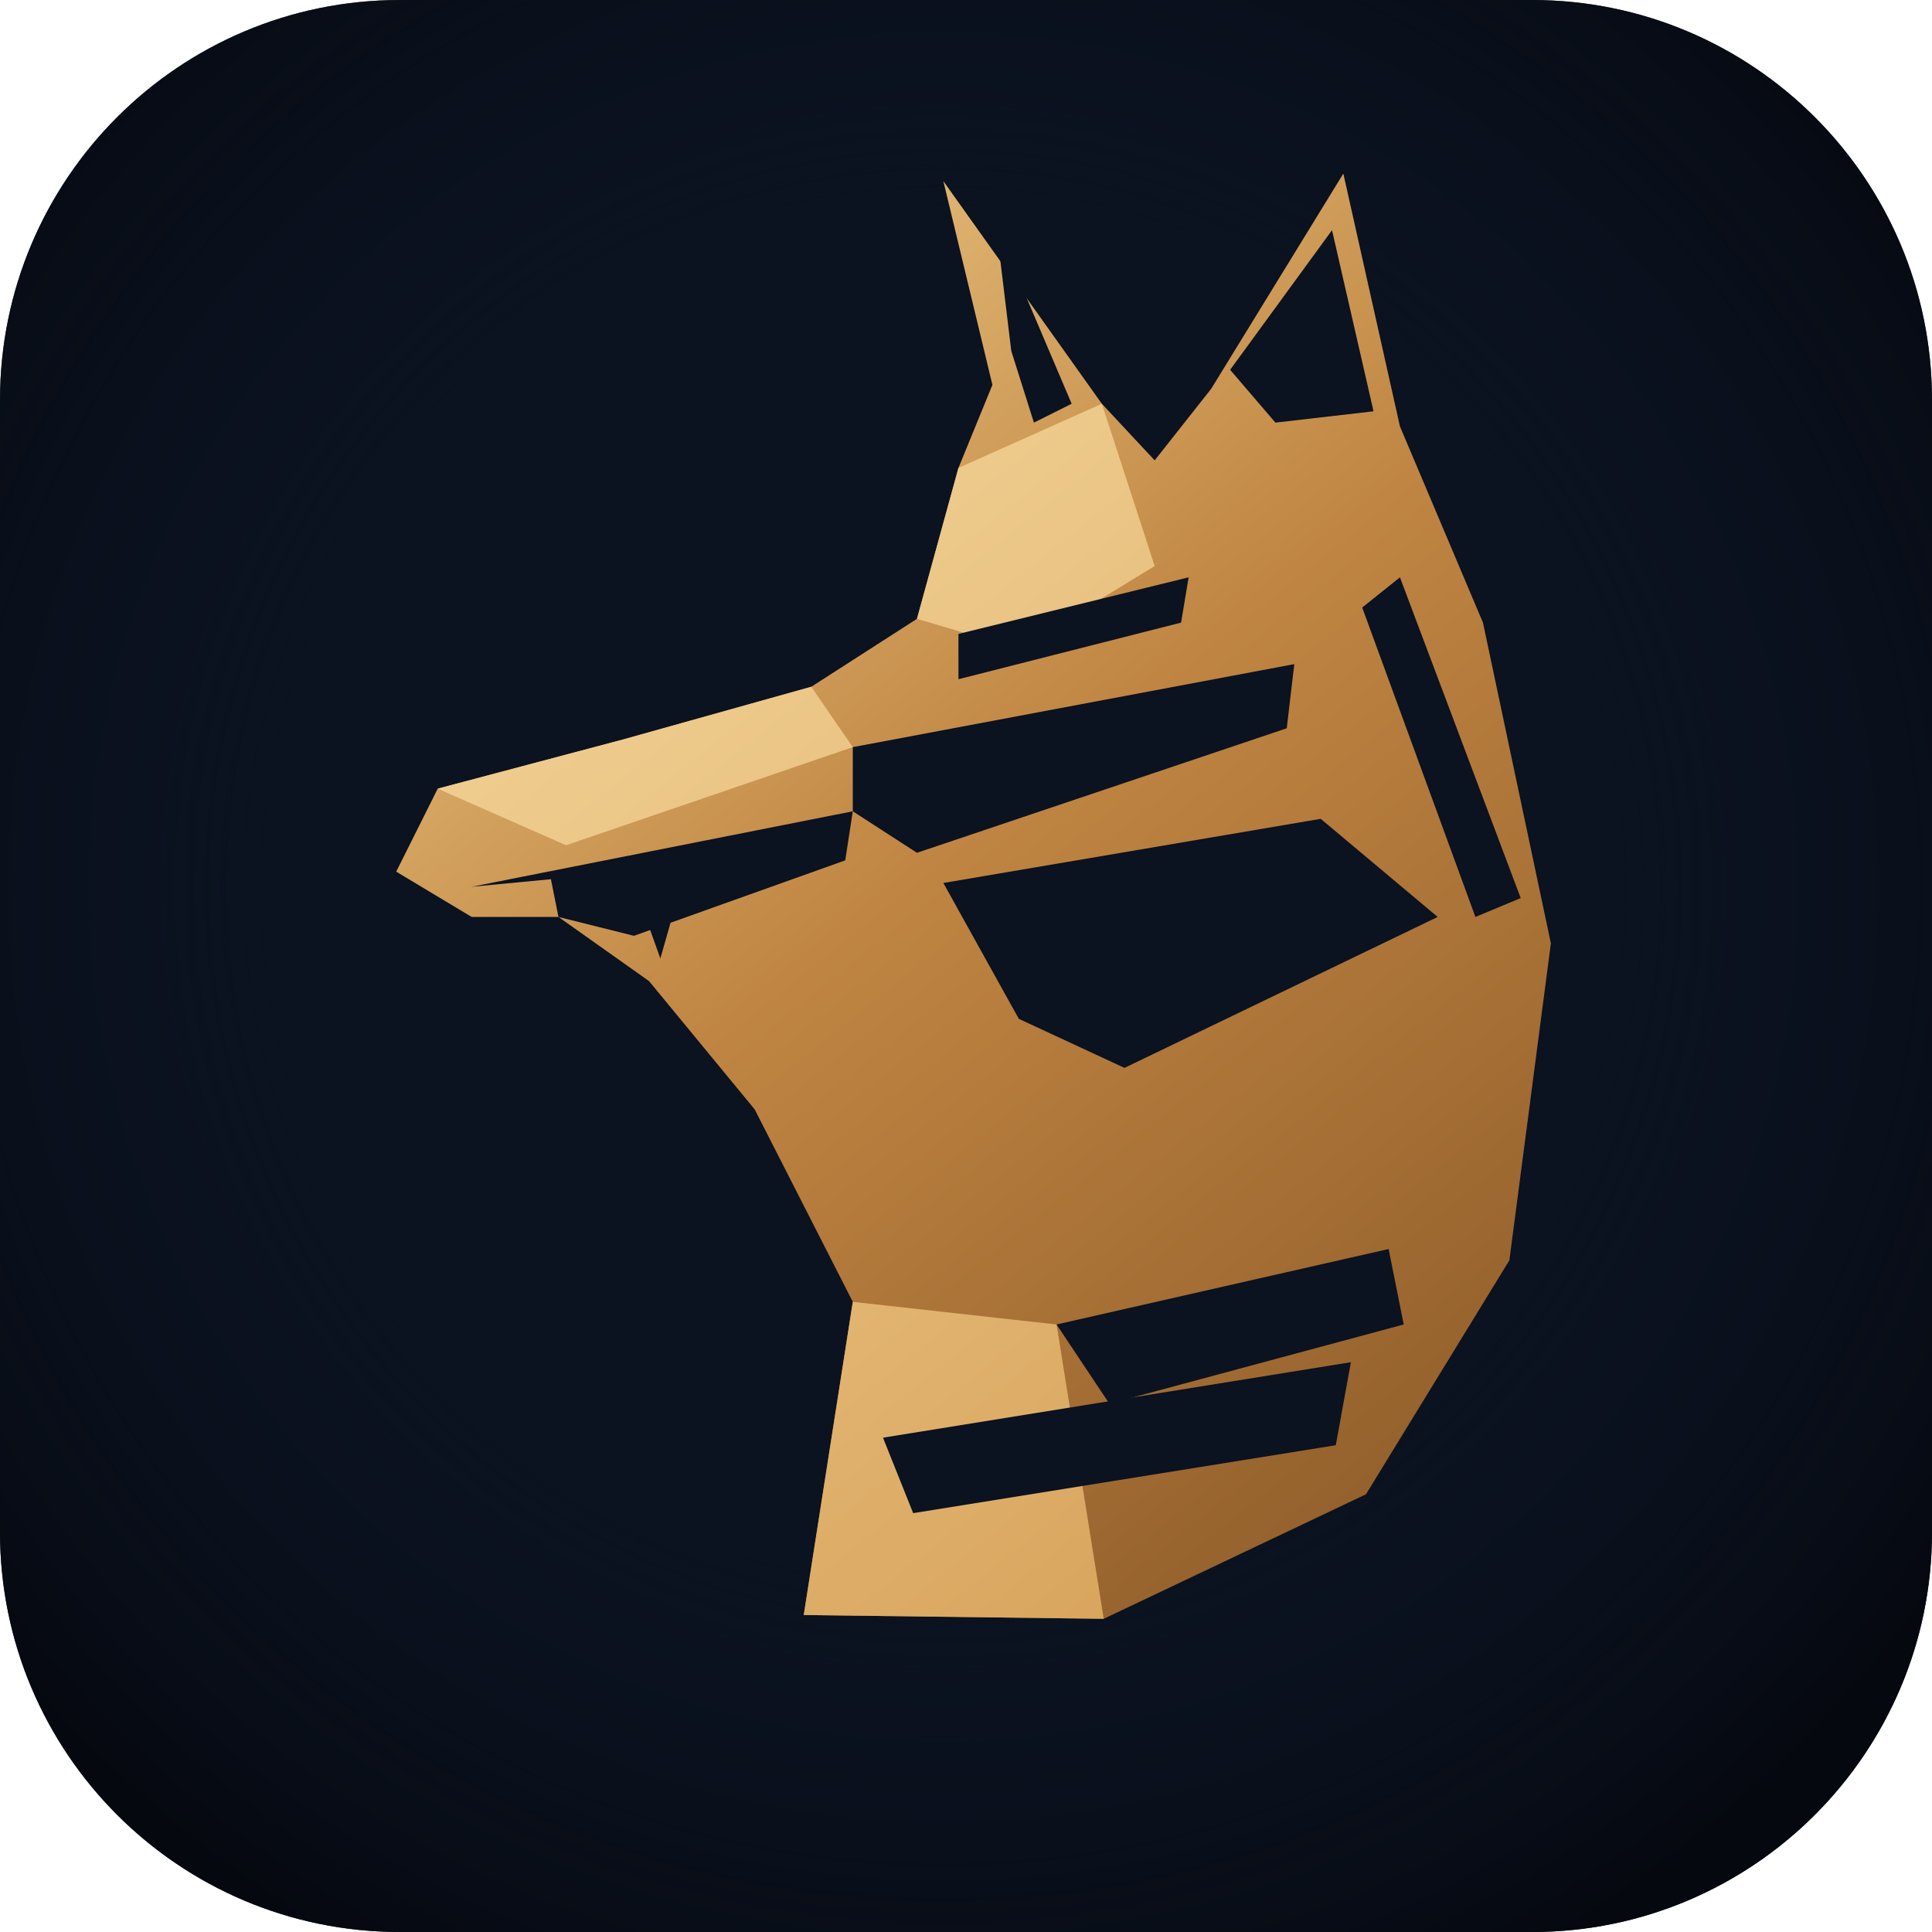
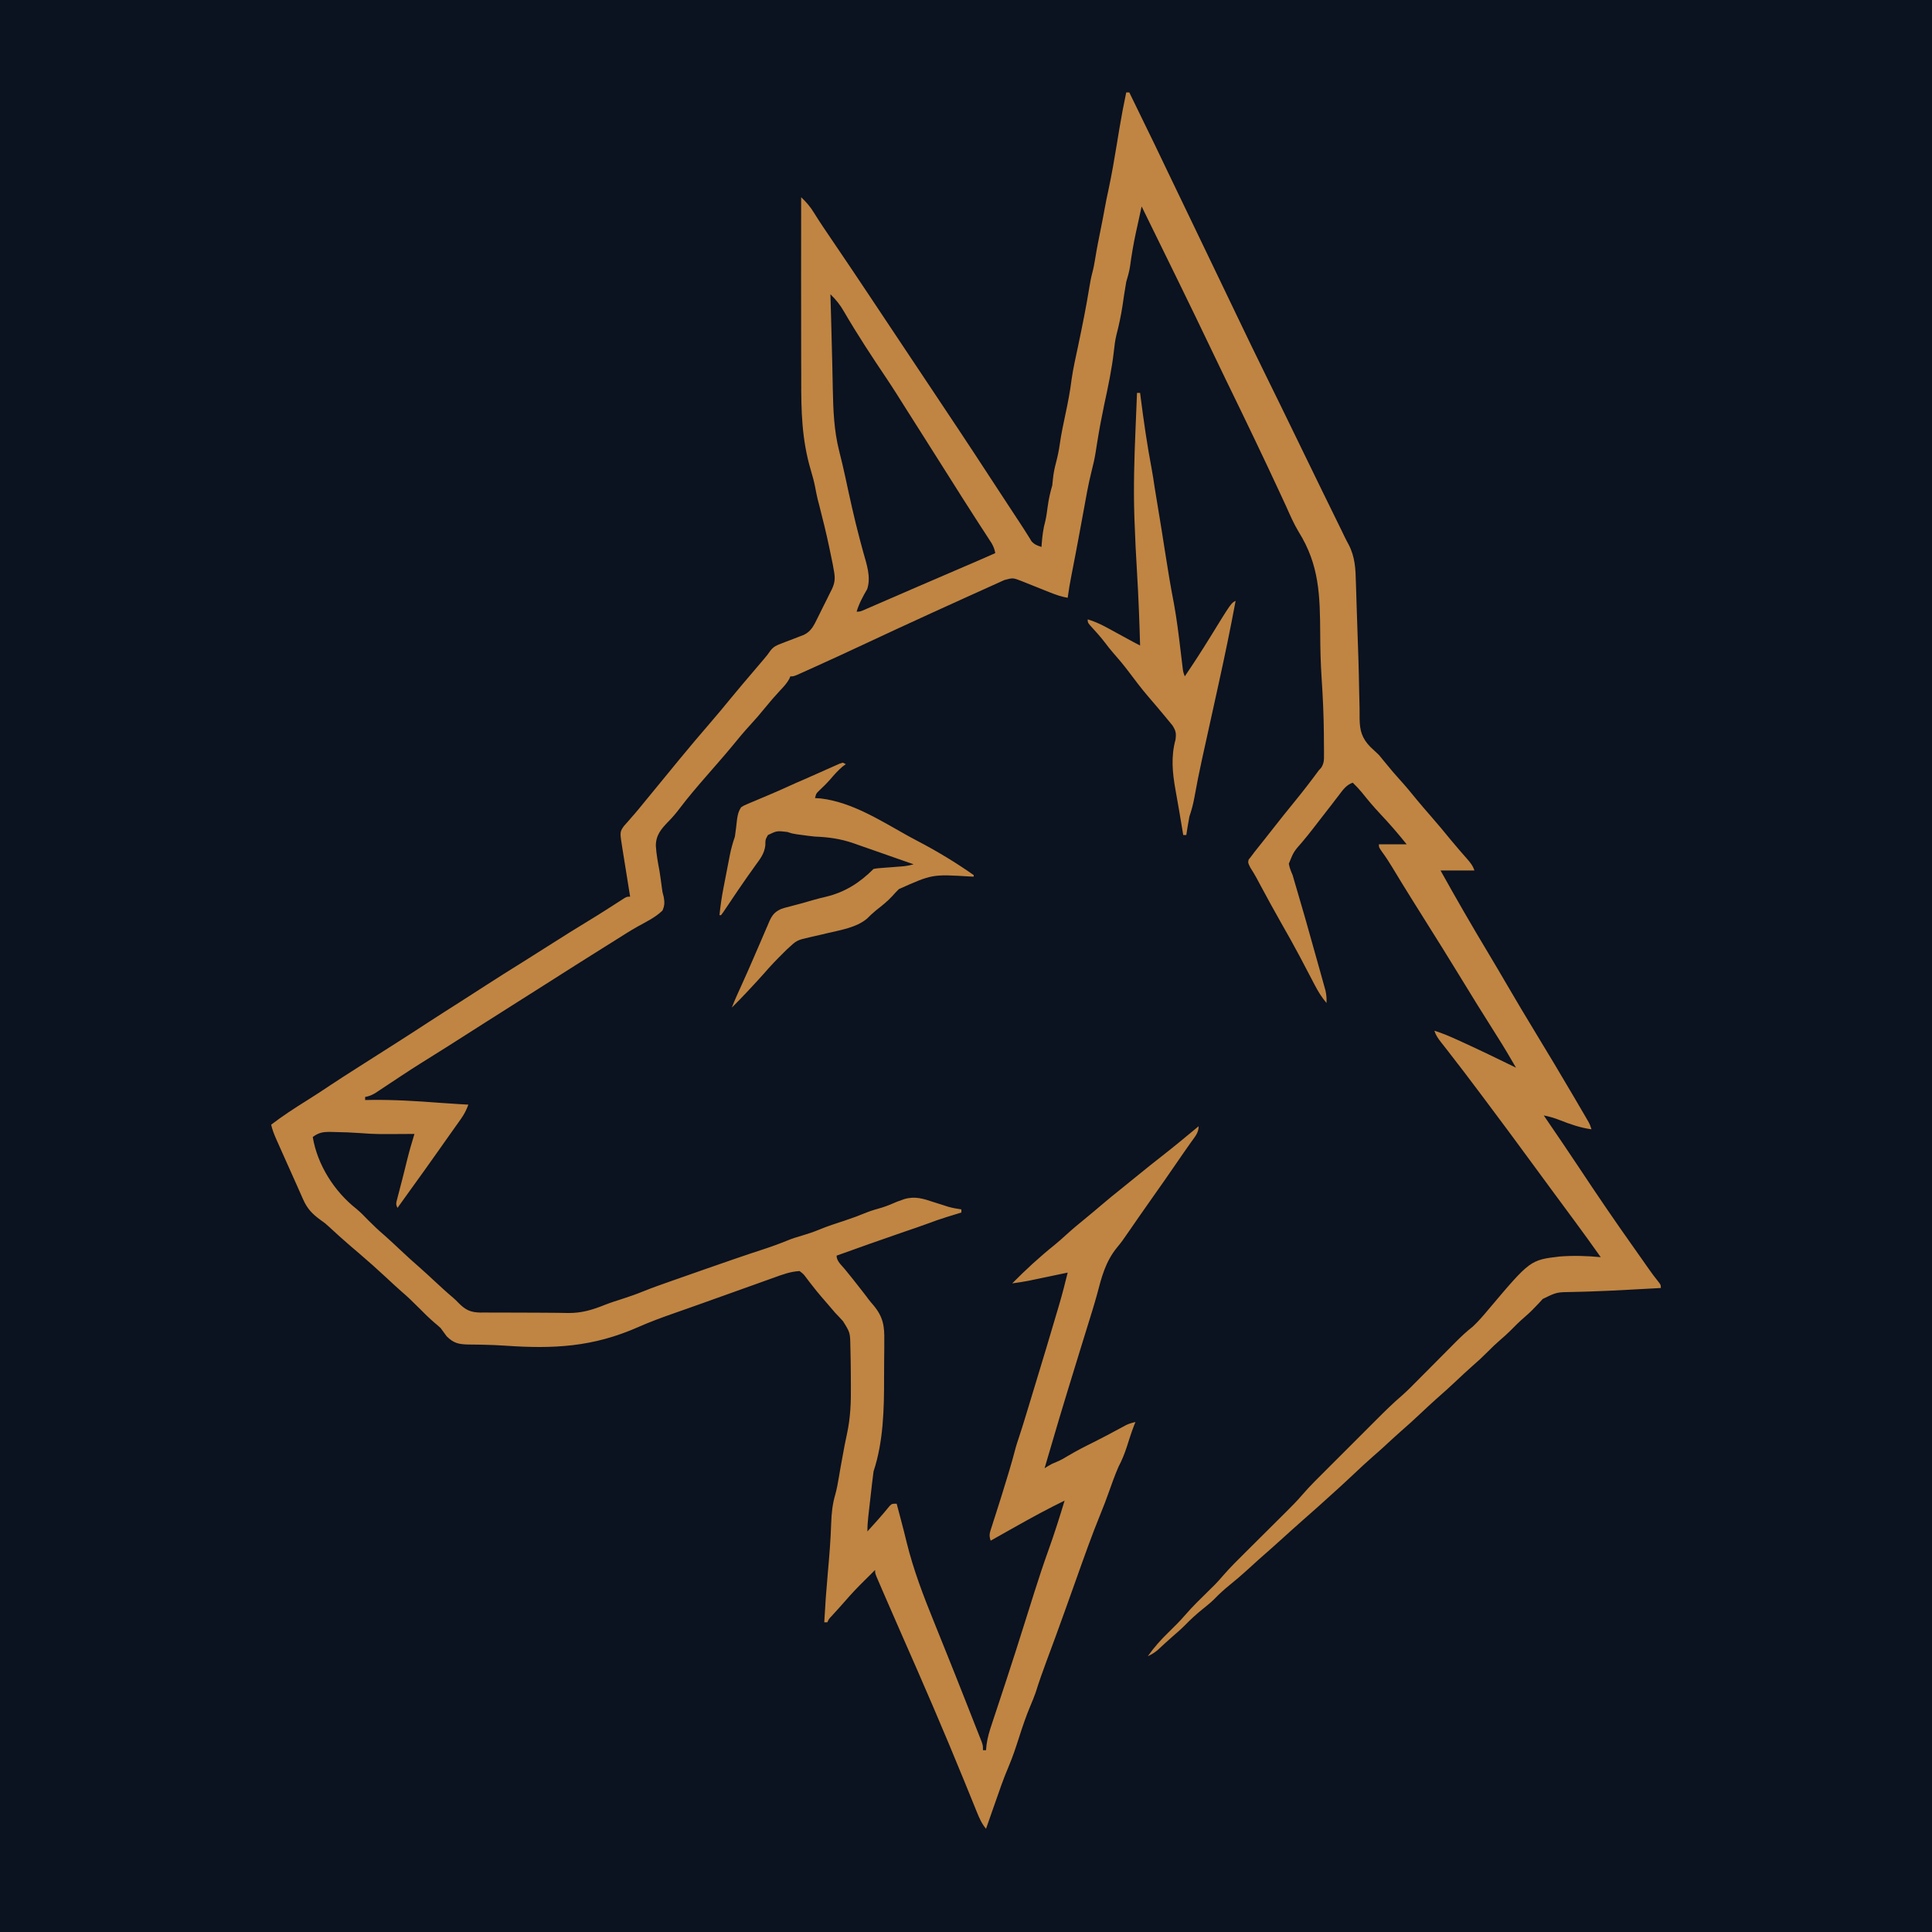
- <svg xmlns="http://www.w3.org/2000/svg" width="1024" height="1024" viewBox="0 0 1024 1024" role="img" aria-label="K-9 by Nyfe">
-   <defs>
-     <linearGradient id="gold" x1="210" y1="120" x2="820" y2="880" gradientUnits="userSpaceOnUse">
-       <stop offset="0" stop-color="#F0CE8A" />
-       <stop offset="0.45" stop-color="#C08542" />
-       <stop offset="1" stop-color="#875626" />
-     </linearGradient>
-     <linearGradient id="goldLite" x1="210" y1="120" x2="820" y2="880" gradientUnits="userSpaceOnUse">
-       <stop offset="0" stop-color="#F8DEA4" />
-       <stop offset="1" stop-color="#D39A50" />
-     </linearGradient>
-     <radialGradient id="vig" cx="500" cy="470" r="650" gradientUnits="userSpaceOnUse">
-       <stop offset="0.55" stop-color="#0B1220" stop-opacity="0" />
-       <stop offset="1" stop-color="#05080F" stop-opacity="1" />
-     </radialGradient>
-   </defs>
-   <rect x="0" y="0" width="1024" height="1024" rx="212" fill="#0B1220" />
-   <rect x="0" y="0" width="1024" height="1024" rx="212" fill="url(#vig)" />
-   <path fill="url(#gold)" d="     M 210 462 L 232 418 L 330 392 L 430 364 L 486 328     L 508 248 L 526 204 L 500 96 L 584 214 L 612 244     L 642 206 L 712 92 L 742 226 L 786 330     L 822 500 L 800 668 L 724 792 L 585 858     L 426 856 L 452 690 L 400 588 L 344 520     L 296 486 L 250 486 Z" />
-   <g fill="url(#goldLite)">
-     <path d="M 486 328 L 508 248 L 584 214 L 612 300 L 540 344 Z" />
-     <path d="M 232 418 L 330 392 L 430 364 L 452 396 L 300 448 Z" />
-     <path d="M 452 690 L 560 702 L 585 858 L 426 856 Z" />
-   </g>
-   <g fill="#0B1220">
-     <path d="M 536 186 L 528 120 L 568 214 L 548 224 Z" />
-     <path d="M 652 196 L 706 122 L 728 218 L 676 224 Z" />
-     <path d="M 432 300 L 488 288 L 472 320 L 434 322 Z" />
-     <path d="M 508 336 L 630 306 L 626 330 L 508 360 Z" />
-     <path d="M 452 396 L 686 352 L 682 386 L 486 452 L 452 430 Z" />
-     <path d="M 250 470 L 452 430 L 448 456 L 336 496 L 296 486 L 292 466 Z" />
-     <path d="M 340 480 L 358 480 L 350 508 Z" />
-     <path d="M 500 468 L 700 434 L 762 486 L 596 566 L 540 540 Z" />
-     <path d="M 560 702 L 736 662 L 744 702 L 588 744 Z" />
-     <path d="M 468 762 L 716 722 L 708 766 L 484 802 Z" />
-     <path d="M 742 306 L 806 476 L 782 486 L 722 322 Z" />
-   </g>
+ <svg xmlns="http://www.w3.org/2000/svg" version="1.1" width="1254" height="1254">
+   <path d="M0 0 C413.82 0 827.64 0 1254 0 C1254 413.82 1254 827.64 1254 1254 C840.18 1254 426.36 1254 0 1254 C0 840.18 0 426.36 0 0 Z " fill="#0B1220" transform="translate(0,0)" />
+   <path d="M0 0 C0.66 0 1.32 0 2 0 C19.811 36.536 19.811 36.536 27.017 51.658 C30.652 59.285 34.323 66.894 38 74.5 C42.651 84.122 47.282 93.754 51.887 103.398 C55.896 111.791 59.93 120.172 63.971 128.549 C66.466 133.725 68.955 138.903 71.427 144.09 C77.732 157.316 84.133 170.492 90.598 183.641 C93.349 189.238 96.097 194.838 98.844 200.438 C99.652 202.086 99.652 202.086 100.477 203.767 C105.046 213.084 109.582 222.415 114.097 231.757 C118.271 240.391 122.469 249.013 126.688 257.625 C127.431 259.143 127.431 259.143 128.189 260.692 C130.642 265.7 133.096 270.708 135.553 275.714 C136.456 277.557 137.359 279.4 138.262 281.242 C138.666 282.065 139.071 282.888 139.488 283.735 C140.273 285.339 141.048 286.947 141.813 288.56 C142.621 290.222 143.476 291.862 144.368 293.48 C148.572 301.548 148.876 309.392 149.074 318.293 C149.126 319.874 149.181 321.454 149.237 323.035 C149.352 326.367 149.452 329.7 149.542 333.033 C149.684 338.213 149.866 343.39 150.055 348.568 C150.532 361.875 150.983 375.18 151.189 388.494 C151.25 392.191 151.346 395.886 151.449 399.581 C151.498 401.915 151.488 404.244 151.475 406.579 C151.598 414.271 153.006 419.112 158.305 424.648 C160.195 426.441 162.093 428.225 164 430 C165.573 431.849 167.12 433.721 168.625 435.625 C171.489 439.182 174.423 442.625 177.5 446 C181.322 450.197 184.915 454.537 188.484 458.949 C191.429 462.521 194.457 466.012 197.5 469.5 C201.986 474.645 206.371 479.849 210.66 485.16 C212.475 487.363 214.313 489.53 216.184 491.684 C216.733 492.316 217.282 492.949 217.847 493.601 C218.929 494.844 220.014 496.083 221.104 497.319 C223.319 499.865 224.921 501.764 226 505 C218.74 505 211.48 505 204 505 C214.07 523.094 224.376 540.997 235.058 558.734 C239.129 565.508 243.124 572.326 247.108 579.151 C253.169 589.532 259.303 599.862 265.562 610.125 C273.828 623.68 281.957 637.311 290 651 C290.576 651.981 291.153 652.962 291.747 653.972 C293.315 656.646 294.878 659.322 296.438 662 C296.892 662.777 297.347 663.555 297.816 664.356 C298.226 665.063 298.636 665.771 299.059 666.5 C299.412 667.108 299.766 667.717 300.131 668.344 C301 670 301 670 302 673 C294.814 671.998 288.333 669.776 281.623 667.121 C278.087 665.731 274.731 664.683 271 664 C271.413 664.604 271.825 665.207 272.25 665.829 C279.553 676.518 286.854 687.206 294 698 C305.582 715.477 317.364 732.814 329.513 749.903 C331.105 752.148 332.688 754.4 334.27 756.652 C334.81 757.422 335.351 758.191 335.907 758.983 C336.937 760.449 337.966 761.915 338.993 763.382 C341.038 766.289 343.089 769.108 345.344 771.859 C347 774 347 774 347 776 C341.25 776.317 335.5 776.628 329.75 776.938 C328.464 777.007 328.464 777.007 327.152 777.078 C318.278 777.556 309.407 778.02 300.523 778.285 C299.263 778.323 298.003 778.361 296.704 778.401 C294.381 778.465 292.057 778.522 289.733 778.57 C279.375 778.686 279.375 778.686 270.312 783.137 C269.549 783.978 268.786 784.82 268 785.688 C265.056 788.825 262.156 791.839 258.875 794.625 C255.4 797.598 252.203 800.778 248.996 804.035 C247.079 805.922 245.104 807.687 243.062 809.438 C240.072 812.007 237.269 814.693 234.5 817.5 C231.257 820.781 227.93 823.855 224.43 826.855 C221.055 829.834 217.782 832.919 214.5 836 C210.137 840.092 205.755 844.132 201.219 848.031 C197.92 850.958 194.716 853.984 191.5 857 C187.069 861.155 182.624 865.268 178.02 869.23 C174.324 872.468 170.733 875.822 167.125 879.156 C164.822 881.271 162.478 883.333 160.117 885.383 C156.025 888.95 152.068 892.645 148.125 896.375 C142.154 901.998 136.124 907.543 130 913 C128.291 914.541 126.583 916.083 124.875 917.625 C121.296 920.848 117.686 924.031 114.055 927.195 C110 930.756 106.005 934.383 102 938 C96.74 942.75 91.466 947.478 86.117 952.129 C83.61 954.345 81.151 956.61 78.688 958.875 C74.967 962.275 71.175 965.527 67.25 968.688 C63.543 971.677 60.17 974.766 56.871 978.191 C54.552 980.433 52.078 982.419 49.562 984.438 C45.403 987.785 41.606 991.281 37.887 995.105 C35.418 997.584 32.803 999.856 30.148 1002.133 C26.799 1005.044 23.554 1008.069 20.297 1011.082 C18.226 1012.811 16.413 1013.856 14 1015 C18.032 1009.299 22.422 1004.347 27.438 999.5 C31.236 995.806 34.956 992.115 38.41 988.094 C43.083 982.669 48.226 977.727 53.328 972.711 C54.086 971.961 54.844 971.21 55.625 970.438 C56.634 969.446 56.634 969.446 57.664 968.434 C59.567 966.451 61.357 964.439 63.145 962.355 C67.547 957.29 72.297 952.597 77.062 947.875 C78.023 946.919 78.982 945.964 79.942 945.007 C83.468 941.494 86.999 937.987 90.531 934.48 C93.527 931.503 96.521 928.525 99.512 925.544 C100.899 924.163 102.288 922.787 103.678 921.41 C107.353 917.749 110.98 914.097 114.352 910.153 C119.395 904.282 124.959 898.897 130.434 893.434 C131.638 892.229 132.842 891.024 134.045 889.819 C136.558 887.305 139.072 884.793 141.587 882.282 C144.792 879.083 147.993 875.879 151.192 872.674 C153.674 870.188 156.159 867.705 158.644 865.223 C159.824 864.043 161.004 862.863 162.182 861.681 C167.679 856.176 173.177 850.741 179.095 845.683 C182.949 842.278 186.521 838.579 190.137 834.926 C190.979 834.08 191.822 833.233 192.69 832.361 C195.358 829.681 198.023 826.997 200.688 824.312 C204.209 820.764 207.735 817.219 211.262 813.676 C212.064 812.865 212.866 812.055 213.693 811.22 C217.323 807.573 220.94 804.171 225 801 C228.7 797.528 231.917 793.757 235.161 789.869 C262.209 757.824 262.209 757.824 281.427 755.557 C290.291 754.865 299.16 755.132 308 756 C302.47 748.231 296.925 740.476 291.25 732.812 C290.051 731.189 288.852 729.565 287.652 727.941 C287.05 727.127 286.448 726.312 285.828 725.473 C282.819 721.402 279.816 717.326 276.812 713.25 C276.228 712.456 275.643 711.663 275.04 710.845 C271.52 706.068 268.007 701.286 264.5 696.5 C254.559 682.938 244.587 669.401 234.477 655.965 C232.961 653.948 231.449 651.927 229.938 649.906 C222.78 640.336 215.558 630.82 208.191 621.41 C207.731 620.819 207.27 620.227 206.795 619.618 C205.912 618.484 205.025 617.352 204.134 616.224 C202.255 613.807 200.978 611.933 200 609 C205.082 610.576 209.85 612.62 214.688 614.812 C215.53 615.193 216.373 615.573 217.241 615.965 C229.26 621.43 241.126 627.228 253 633 C248.922 625.933 244.772 618.936 240.375 612.062 C231.985 598.857 223.764 585.549 215.625 572.188 C208.847 561.065 201.916 550.037 195 539 C192.416 534.876 189.832 530.751 187.25 526.625 C186.318 525.136 186.318 525.136 185.367 523.617 C181.05 516.71 176.781 509.775 172.587 502.793 C170.575 499.467 168.497 496.263 166.195 493.129 C164 490 164 490 164 488 C169.94 488 175.88 488 182 488 C176.517 481.123 170.847 474.613 164.82 468.217 C160.624 463.739 156.713 459.117 152.902 454.305 C151.049 452.059 149.092 450.022 147 448 C142.829 449.538 140.705 452.567 138.125 456 C137.147 457.274 136.169 458.547 135.191 459.82 C134.416 460.838 134.416 460.838 133.625 461.876 C131.384 464.804 129.109 467.705 126.833 470.607 C125.056 472.883 123.295 475.171 121.535 477.461 C119.208 480.48 116.82 483.431 114.371 486.352 C108.682 492.827 108.682 492.827 105.527 500.621 C106.004 503.311 106.912 505.492 108 508 C108.561 509.89 109.119 511.781 109.65 513.68 C110.27 515.885 110.924 518.077 111.586 520.27 C113.057 525.168 114.472 530.082 115.875 535 C116.122 535.866 116.369 536.732 116.624 537.625 C119.521 547.806 122.387 557.997 125.22 568.196 C125.711 569.959 126.203 571.722 126.698 573.483 C127.284 575.571 127.862 577.66 128.438 579.75 C128.9 581.413 128.9 581.413 129.371 583.109 C129.967 585.846 130.129 588.211 130 591 C126.871 587.322 124.577 583.599 122.348 579.32 C122.011 578.68 121.675 578.039 121.329 577.379 C120.609 576.008 119.892 574.636 119.177 573.263 C117.283 569.629 115.371 566.006 113.457 562.383 C113.075 561.66 112.694 560.937 112.3 560.192 C108.567 553.143 104.653 546.203 100.694 539.278 C96.109 531.243 91.693 523.123 87.312 514.977 C86.805 514.036 86.299 513.095 85.777 512.125 C85.305 511.239 84.833 510.354 84.347 509.441 C83.141 507.255 81.842 505.169 80.504 503.062 C79 500 79 500 79.441 497.961 C79.956 497.314 80.47 496.667 81 496 C81.731 495.023 82.462 494.046 83.215 493.039 C84.119 491.898 85.027 490.76 85.938 489.625 C86.939 488.365 87.94 487.104 88.941 485.844 C89.452 485.203 89.963 484.562 90.489 483.902 C91.906 482.118 93.313 480.327 94.715 478.531 C99.616 472.254 104.584 466.04 109.625 459.875 C114.935 453.378 120.028 446.759 125 440 C125.525 439.424 126.049 438.848 126.59 438.255 C128.495 435.208 128.372 433.053 128.363 429.473 C128.365 428.826 128.366 428.179 128.367 427.512 C128.366 425.362 128.34 423.213 128.312 421.062 C128.302 419.524 128.292 417.986 128.283 416.448 C128.171 404.362 127.633 392.307 126.826 380.248 C126.207 370.712 125.941 361.23 125.914 351.672 C125.751 326.583 125.421 306.776 111.878 285.135 C108.7 279.83 106.271 274.201 103.75 268.562 C102.681 266.24 101.608 263.92 100.531 261.602 C100.254 261.003 99.977 260.405 99.692 259.789 C88.999 236.727 77.984 213.818 66.849 190.968 C66.509 190.268 66.168 189.568 65.816 188.848 C65.315 187.819 65.315 187.819 64.804 186.77 C62.008 181.027 59.247 175.267 56.5 169.5 C41.261 137.541 25.589 105.789 10 74 C9.033 78.373 8.078 82.749 7.125 87.125 C6.856 88.343 6.586 89.561 6.309 90.816 C4.71 98.185 3.463 105.516 2.461 112.989 C1.933 116.436 0.983 119.657 0 123 C-0.926 128.114 -1.653 133.26 -2.412 138.4 C-3.393 144.815 -4.708 151.018 -6.342 157.296 C-7.193 160.792 -7.631 164.171 -8 167.75 C-9.317 179.471 -11.748 190.933 -14.25 202.453 C-15.944 210.463 -17.446 218.512 -18.75 226.594 C-18.876 227.37 -19.001 228.146 -19.131 228.946 C-19.366 230.416 -19.597 231.887 -19.822 233.358 C-20.466 237.393 -21.314 241.306 -22.352 245.258 C-24.661 254.284 -26.206 263.464 -27.875 272.625 C-28.58 276.466 -29.288 280.307 -29.996 284.148 C-30.169 285.087 -30.341 286.026 -30.519 286.993 C-32.137 295.781 -33.82 304.555 -35.541 313.323 C-36.492 318.205 -37.353 323.068 -38 328 C-42.07 327.329 -45.647 326.064 -49.473 324.531 C-50.078 324.291 -50.683 324.051 -51.306 323.803 C-53.226 323.039 -55.145 322.27 -57.062 321.5 C-58.984 320.731 -60.906 319.962 -62.83 319.197 C-64.573 318.504 -66.314 317.806 -68.055 317.107 C-73.525 314.99 -73.525 314.99 -78.998 316.453 C-79.78 316.799 -80.563 317.145 -81.369 317.502 C-82.216 317.891 -83.062 318.279 -83.934 318.68 C-84.826 319.079 -85.719 319.478 -86.639 319.889 C-89.577 321.206 -92.507 322.54 -95.438 323.875 C-97.48 324.795 -99.522 325.715 -101.565 326.633 C-107.718 329.405 -113.86 332.2 -120 335 C-121.754 335.798 -123.508 336.596 -125.262 337.395 C-140.431 344.303 -155.551 351.314 -170.646 358.382 C-180.833 363.152 -191.038 367.874 -201.294 372.494 C-202.588 373.077 -203.882 373.661 -205.175 374.247 C-206.953 375.051 -208.734 375.85 -210.516 376.648 C-211.529 377.104 -212.543 377.559 -213.587 378.029 C-216 379 -216 379 -218 379 C-218.236 379.556 -218.472 380.111 -218.715 380.684 C-220.313 383.564 -222.305 385.664 -224.562 388.062 C-228.015 391.775 -231.319 395.548 -234.5 399.5 C-237.553 403.285 -240.707 406.922 -244 410.5 C-248.02 414.872 -251.8 419.378 -255.531 423.996 C-258.4 427.487 -261.347 430.904 -264.312 434.312 C-264.865 434.948 -265.418 435.584 -265.987 436.239 C-268.183 438.764 -270.379 441.287 -272.577 443.811 C-278.527 450.655 -284.425 457.529 -289.898 464.766 C-292.188 467.784 -294.517 470.578 -297.203 473.254 C-301.894 478.116 -305.302 482.038 -305.312 489.059 C-304.958 494.446 -304.014 499.704 -303 505 C-302.42 508.615 -301.917 512.239 -301.449 515.871 C-301.055 519.017 -301.055 519.017 -300.207 522.098 C-299.581 525.745 -299.545 527.571 -301 531 C-305.581 535.445 -311.536 538.308 -317.082 541.358 C-322.169 544.22 -327.069 547.379 -332 550.5 C-334.049 551.781 -336.098 553.061 -338.148 554.34 C-351.078 562.422 -363.949 570.598 -376.809 578.789 C-382.698 582.539 -388.595 586.276 -394.5 590 C-401.28 594.277 -408.05 598.57 -414.812 602.875 C-415.727 603.457 -416.642 604.04 -417.584 604.64 C-422.298 607.641 -427.011 610.644 -431.723 613.648 C-433.607 614.849 -435.491 616.05 -437.375 617.25 C-438.301 617.84 -439.226 618.43 -440.18 619.037 C-445.955 622.712 -451.755 626.342 -457.577 629.942 C-461.971 632.68 -466.305 635.506 -470.625 638.359 C-471.502 638.938 -471.502 638.938 -472.397 639.528 C-475.342 641.47 -478.283 643.418 -481.218 645.376 C-482.296 646.089 -483.374 646.801 -484.484 647.535 C-485.451 648.178 -486.417 648.822 -487.413 649.485 C-489.696 650.822 -491.417 651.558 -494 652 C-494 652.66 -494 653.32 -494 654 C-492.748 653.977 -491.497 653.954 -490.207 653.93 C-475.482 653.748 -460.927 654.631 -446.25 655.756 C-441.898 656.083 -437.544 656.362 -433.188 656.625 C-431.964 656.7 -430.741 656.775 -429.48 656.852 C-428.662 656.901 -427.843 656.95 -427 657 C-428.266 660.436 -429.718 663.283 -431.836 666.266 C-432.399 667.064 -432.963 667.863 -433.543 668.686 C-434.148 669.532 -434.752 670.378 -435.375 671.25 C-436.002 672.136 -436.629 673.022 -437.275 673.935 C-438.564 675.755 -439.854 677.574 -441.147 679.392 C-442.817 681.743 -444.48 684.1 -446.137 686.461 C-452.381 695.353 -458.715 704.178 -465.09 712.977 C-467.743 716.639 -470.375 720.317 -473 724 C-474.265 721.471 -473.848 720.688 -473.145 717.992 C-472.832 716.771 -472.832 716.771 -472.513 715.525 C-472.282 714.65 -472.051 713.776 -471.812 712.875 C-471.342 711.052 -470.872 709.229 -470.402 707.406 C-470.046 706.039 -470.046 706.039 -469.683 704.645 C-469.066 702.256 -468.467 699.865 -467.879 697.469 C-467.708 696.774 -467.538 696.079 -467.362 695.364 C-467.201 694.707 -467.041 694.051 -466.875 693.375 C-465.44 687.52 -463.764 681.762 -462 676 C-462.704 676.005 -463.408 676.01 -464.133 676.016 C-487.285 676.165 -487.285 676.165 -496.438 675.5 C-502.358 675.072 -508.253 674.827 -514.188 674.75 C-514.991 674.729 -515.794 674.707 -516.621 674.686 C-521.279 674.658 -524.154 675.071 -528 678 C-524.996 696.127 -513.978 713.321 -499.847 724.489 C-497.027 726.797 -494.525 729.379 -492 732 C-488.565 735.47 -485.072 738.758 -481.359 741.926 C-478.003 744.876 -474.758 747.942 -471.5 751 C-467.092 755.134 -462.668 759.223 -458.086 763.164 C-455.176 765.725 -452.342 768.364 -449.5 771 C-445.37 774.828 -441.245 778.652 -436.943 782.287 C-435 784 -435 784 -433.265 785.811 C-428.776 790.306 -425.58 791.809 -419.238 791.946 C-418.283 791.931 -417.328 791.917 -416.344 791.902 C-414.815 791.921 -414.815 791.921 -413.255 791.94 C-410.002 791.971 -406.752 791.955 -403.5 791.938 C-401.379 791.951 -399.258 791.967 -397.137 791.986 C-392.894 792.019 -388.652 792.025 -384.409 792.009 C-380.066 791.993 -375.727 792.025 -371.384 792.093 C-370.311 792.105 -369.238 792.118 -368.132 792.131 C-366.108 792.155 -364.084 792.188 -362.06 792.234 C-353.366 792.31 -346.175 790.09 -338.188 786.855 C-334.351 785.355 -330.421 784.137 -326.5 782.875 C-322.11 781.45 -317.792 779.938 -313.52 778.187 C-307.541 775.784 -301.48 773.643 -295.398 771.516 C-294.204 771.096 -293.01 770.677 -291.78 770.245 C-289.257 769.36 -286.734 768.476 -284.211 767.593 C-280.434 766.271 -276.658 764.944 -272.883 763.617 C-260.264 759.19 -247.634 754.815 -234.918 750.674 C-229.575 748.921 -224.347 747 -219.147 744.858 C-216.312 743.725 -213.432 742.846 -210.5 742 C-206.688 740.858 -202.986 739.655 -199.312 738.125 C-193.845 735.852 -188.236 734.06 -182.613 732.218 C-177.731 730.608 -172.966 728.839 -168.219 726.863 C-165.039 725.626 -161.782 724.724 -158.504 723.785 C-155.143 722.731 -151.94 721.376 -148.715 719.965 C-147.819 719.646 -146.923 719.328 -146 719 C-145.378 718.775 -144.757 718.55 -144.116 718.318 C-137.063 716.212 -131.631 718.048 -124.812 720.312 C-122.716 720.978 -120.618 721.641 -118.52 722.301 C-117.603 722.602 -116.686 722.902 -115.741 723.212 C-112.843 724.045 -109.981 724.558 -107 725 C-107 725.66 -107 726.32 -107 727 C-108.062 727.326 -109.124 727.652 -110.219 727.988 C-111.646 728.43 -113.073 728.871 -114.5 729.312 C-115.196 729.526 -115.892 729.739 -116.609 729.959 C-120.695 731.226 -124.701 732.618 -128.699 734.145 C-133.844 736.057 -139.057 737.786 -144.25 739.562 C-158.88 744.58 -173.447 749.764 -188 755 C-188 758.576 -184.823 761.142 -182.625 763.812 C-181.517 765.178 -180.411 766.544 -179.305 767.91 C-178.747 768.597 -178.19 769.285 -177.616 769.993 C-175.289 772.883 -173.011 775.809 -170.75 778.75 C-170.023 779.694 -169.296 780.637 -168.547 781.609 C-168.166 782.129 -167.785 782.648 -167.392 783.183 C-166.326 784.574 -165.194 785.914 -164.035 787.229 C-157.716 794.865 -156.85 800.727 -157.043 810.457 C-157.045 811.849 -157.045 813.241 -157.041 814.633 C-157.043 817.55 -157.072 820.464 -157.122 823.38 C-157.183 827.019 -157.189 830.654 -157.175 834.293 C-157.124 854.313 -157.61 875.829 -164 895 C-164.359 897.603 -164.681 900.198 -164.973 902.809 C-165.06 903.572 -165.147 904.335 -165.237 905.121 C-165.421 906.734 -165.604 908.347 -165.784 909.96 C-166.061 912.425 -166.344 914.889 -166.627 917.354 C-166.805 918.922 -166.983 920.49 -167.16 922.059 C-167.245 922.794 -167.329 923.53 -167.416 924.287 C-167.78 927.559 -168 930.702 -168 934 C-166.645 932.501 -165.291 931 -163.938 929.5 C-163.119 928.595 -162.3 927.69 -161.457 926.758 C-158.732 923.699 -156.102 920.569 -153.508 917.398 C-152 916 -152 916 -149 916 C-148.249 918.833 -147.499 921.666 -146.75 924.5 C-146.408 925.794 -146.408 925.794 -146.059 927.115 C-144.842 931.734 -143.649 936.357 -142.536 941.003 C-138.109 959.044 -131.595 975.93 -124.625 993.125 C-123.143 996.802 -121.662 1000.481 -120.182 1004.159 C-119.196 1006.61 -118.208 1009.061 -117.221 1011.511 C-112.913 1022.198 -108.661 1032.905 -104.438 1043.625 C-103.844 1045.129 -103.25 1046.633 -102.657 1048.137 C-101.343 1051.469 -100.035 1054.803 -98.731 1058.139 C-97.99 1060.025 -97.242 1061.909 -96.493 1063.792 C-95.802 1065.546 -95.802 1065.546 -95.098 1067.336 C-94.692 1068.36 -94.286 1069.384 -93.867 1070.439 C-93 1073 -93 1073 -93 1076 C-92.34 1076 -91.68 1076 -91 1076 C-90.894 1074.872 -90.789 1073.744 -90.68 1072.582 C-90.07 1067.738 -88.673 1063.306 -87.121 1058.691 C-86.834 1057.817 -86.546 1056.942 -86.25 1056.04 C-85.319 1053.212 -84.378 1050.387 -83.438 1047.562 C-82.788 1045.594 -82.14 1043.626 -81.492 1041.657 C-80.224 1037.802 -78.953 1033.948 -77.68 1030.095 C-75.733 1024.199 -73.823 1018.291 -71.938 1012.375 C-71.646 1011.462 -71.354 1010.549 -71.053 1009.608 C-69.252 1003.963 -67.467 998.313 -65.686 992.661 C-64.538 989.019 -63.388 985.376 -62.237 981.734 C-61.403 979.09 -60.573 976.444 -59.742 973.798 C-56.779 964.392 -53.678 955.054 -50.345 945.772 C-46.581 935.285 -43.219 924.665 -40 914 C-50.889 919.287 -61.456 925.061 -72 931 C-73.568 931.88 -75.135 932.761 -76.703 933.641 C-80.471 935.757 -84.236 937.877 -88 940 C-89.257 936.23 -88.545 934.82 -87.34 931.066 C-86.961 929.869 -86.582 928.672 -86.192 927.439 C-85.774 926.147 -85.356 924.855 -84.938 923.562 C-84.518 922.245 -84.1 920.926 -83.683 919.608 C-82.848 916.97 -82.01 914.333 -81.17 911.697 C-79.61 906.769 -78.105 901.827 -76.625 896.875 C-76.384 896.071 -76.143 895.267 -75.895 894.438 C-74.426 889.508 -73.021 884.565 -71.738 879.582 C-71.101 877.352 -70.394 875.174 -69.65 872.979 C-67.962 867.933 -66.399 862.853 -64.855 857.762 C-64.563 856.801 -64.271 855.84 -63.97 854.85 C-63.353 852.822 -62.737 850.794 -62.122 848.766 C-61.202 845.734 -60.28 842.702 -59.357 839.67 C-54.279 822.966 -49.215 806.257 -44.312 789.5 C-44.031 788.546 -43.749 787.592 -43.459 786.609 C-41.461 779.781 -39.68 772.913 -38 766 C-38.842 766.177 -39.684 766.353 -40.551 766.535 C-43.702 767.195 -46.854 767.852 -50.006 768.509 C-51.365 768.792 -52.723 769.076 -54.082 769.361 C-56.045 769.773 -58.009 770.181 -59.973 770.59 C-61.74 770.959 -61.74 770.959 -63.543 771.336 C-67.019 772.004 -70.493 772.528 -74 773 C-65.303 764.206 -56.232 755.844 -46.578 748.109 C-43.976 745.98 -41.484 743.766 -39 741.5 C-34.758 737.639 -30.38 733.995 -25.922 730.387 C-22.726 727.776 -19.579 725.113 -16.438 722.438 C-11.943 718.618 -7.4 714.878 -2.777 711.215 C0.754 708.399 4.25 705.542 7.75 702.688 C12.773 698.594 17.827 694.546 22.938 690.562 C31.091 684.205 39.044 677.602 47 671 C47 675.295 44.594 677.813 42.188 681.188 C41.169 682.64 40.151 684.094 39.133 685.547 C38.61 686.289 38.087 687.031 37.548 687.795 C35.644 690.507 33.772 693.24 31.903 695.976 C27.278 702.745 22.576 709.456 17.837 716.146 C14.885 720.316 11.952 724.5 9.035 728.695 C8.351 729.679 7.668 730.662 6.963 731.675 C5.572 733.682 4.185 735.691 2.802 737.704 C-2.852 745.905 -2.852 745.905 -5.996 749.734 C-13.493 758.958 -15.966 768.81 -18.954 780.181 C-20.8 786.921 -22.899 793.583 -24.974 800.254 C-26.277 804.446 -27.569 808.641 -28.863 812.836 C-29.123 813.676 -29.382 814.516 -29.65 815.382 C-32.191 823.613 -34.719 831.849 -37.238 840.087 C-37.694 841.579 -38.151 843.07 -38.608 844.561 C-41.812 855.02 -44.929 865.502 -48 876 C-48.527 877.793 -49.054 879.586 -49.582 881.379 C-49.792 882.091 -50.001 882.803 -50.217 883.537 C-51.145 886.691 -52.072 889.846 -53 893 C-52.278 892.546 -51.556 892.092 -50.812 891.625 C-48 890 -48 890 -45.527 889.012 C-42.669 887.868 -40.195 886.408 -37.562 884.812 C-32.134 881.603 -26.601 878.749 -20.941 875.973 C-15.358 873.211 -9.878 870.245 -4.396 867.288 C-3.624 866.876 -2.851 866.464 -2.055 866.039 C-1.026 865.485 -1.026 865.485 0.024 864.92 C2.003 863.999 3.869 863.455 6 863 C5.731 863.641 5.461 864.281 5.184 864.941 C3.355 869.666 1.846 874.495 0.299 879.318 C-1.155 883.763 -2.819 887.847 -5 892 C-7.333 897.365 -9.315 902.856 -11.25 908.375 C-12.892 913.027 -14.633 917.61 -16.507 922.174 C-22.345 936.433 -27.459 950.957 -32.628 965.467 C-34.596 970.988 -36.569 976.507 -38.543 982.025 C-39.029 983.382 -39.514 984.74 -39.999 986.097 C-43.85 996.865 -47.782 1007.599 -51.789 1018.309 C-54.284 1024.991 -56.639 1031.688 -58.77 1038.496 C-59.856 1041.589 -61.07 1044.554 -62.355 1047.566 C-65.109 1054.1 -67.328 1060.755 -69.5 1067.5 C-71.595 1074.006 -73.701 1080.445 -76.387 1086.734 C-79.746 1094.601 -82.498 1102.677 -85.312 1110.75 C-85.868 1112.333 -86.423 1113.917 -86.979 1115.5 C-88.323 1119.332 -89.663 1123.166 -91 1127 C-93.774 1123.679 -95.28 1120.262 -96.898 1116.262 C-97.305 1115.266 -97.305 1115.266 -97.719 1114.25 C-98.303 1112.816 -98.885 1111.381 -99.464 1109.946 C-100.71 1106.857 -101.97 1103.774 -103.23 1100.69 C-103.879 1099.101 -104.527 1097.511 -105.175 1095.92 C-118.224 1063.892 -131.965 1032.135 -145.938 1000.5 C-149.614 992.175 -153.259 983.837 -156.861 975.479 C-157.407 974.212 -157.955 972.946 -158.503 971.681 C-159.26 969.936 -160.011 968.189 -160.762 966.441 C-161.194 965.438 -161.627 964.434 -162.073 963.401 C-163 961 -163 961 -163 959 C-164.106 960.106 -165.212 961.213 -166.316 962.32 C-167.569 963.57 -168.828 964.814 -170.09 966.055 C-174.285 970.199 -178.326 974.401 -182.164 978.879 C-185.105 982.277 -188.149 985.581 -191.18 988.898 C-193.037 990.867 -193.037 990.867 -194 993 C-194.66 993 -195.32 993 -196 993 C-195.431 982.316 -194.669 971.669 -193.7 961.014 C-192.718 950.197 -191.841 939.423 -191.5 928.562 C-191.28 922.081 -190.669 916.221 -188.82 909.965 C-187.795 906.259 -187.142 902.538 -186.5 898.75 C-186.376 898.027 -186.253 897.304 -186.125 896.56 C-185.875 895.094 -185.625 893.628 -185.375 892.163 C-184.783 888.748 -184.144 885.343 -183.5 881.938 C-183.154 880.072 -183.154 880.072 -182.802 878.168 C-182.316 875.586 -181.783 873.035 -181.206 870.47 C-178.975 860.107 -178.598 850.142 -178.719 839.563 C-178.75 836.805 -178.76 834.049 -178.766 831.291 C-178.787 826.192 -178.868 821.097 -179 816 C-179.016 815.313 -179.033 814.627 -179.05 813.919 C-179.198 804.954 -179.198 804.954 -183.812 797.562 C-185.033 796.23 -185.033 796.23 -186.277 794.871 C-187.176 793.924 -188.074 792.976 -189 792 C-190.472 790.315 -191.92 788.612 -193.365 786.904 C-194.877 785.123 -196.408 783.36 -197.941 781.598 C-200.026 779.18 -202.018 776.714 -203.965 774.184 C-204.444 773.576 -204.923 772.968 -205.417 772.341 C-206.325 771.184 -207.215 770.011 -208.083 768.823 C-209.439 767.014 -209.439 767.014 -212 765 C-217.91 765.297 -223.181 767.287 -228.707 769.289 C-229.648 769.624 -230.589 769.959 -231.558 770.304 C-234.645 771.405 -237.729 772.515 -240.812 773.625 C-242.981 774.4 -245.149 775.175 -247.317 775.949 C-251.748 777.532 -256.178 779.118 -260.606 780.708 C-265.515 782.469 -270.426 784.223 -275.34 785.969 C-277.083 786.589 -278.825 787.209 -280.567 787.831 C-284.852 789.359 -289.141 790.875 -293.438 792.368 C-301.337 795.13 -309.122 797.987 -316.779 801.372 C-346.06 814.306 -371.547 815.644 -403.326 813.416 C-407.904 813.103 -412.463 812.92 -417.051 812.834 C-418.759 812.796 -418.759 812.796 -420.501 812.757 C-422.656 812.715 -424.813 812.689 -426.969 812.683 C-433.274 812.538 -436.532 811.864 -441.062 807.375 C-442.408 805.608 -443.724 803.818 -445 802 C-446.252 800.831 -447.544 799.703 -448.875 798.625 C-452.433 795.586 -455.714 792.326 -459 789 C-462.795 785.163 -466.631 781.473 -470.742 777.973 C-473.894 775.219 -476.941 772.357 -480 769.5 C-485.957 763.948 -492.011 758.549 -498.207 753.266 C-499.409 752.24 -500.611 751.214 -501.812 750.188 C-502.419 749.67 -503.025 749.153 -503.65 748.62 C-508.309 744.629 -512.849 740.524 -517.34 736.344 C-519.967 733.955 -519.967 733.955 -522.879 731.906 C-528.309 727.946 -531.58 724.568 -534.305 718.367 C-534.594 717.72 -534.883 717.073 -535.181 716.406 C-535.804 715.008 -536.422 713.607 -537.034 712.204 C-538.021 709.952 -539.028 707.71 -540.041 705.47 C-541.81 701.555 -543.563 697.633 -545.309 693.707 C-546.392 691.275 -547.479 688.846 -548.566 686.416 C-549.261 684.857 -549.955 683.298 -550.648 681.738 C-550.971 681.019 -551.294 680.299 -551.627 679.557 C-553.027 676.396 -554.228 673.368 -555 670 C-547.681 664.408 -540.072 659.425 -532.255 654.565 C-526.788 651.162 -521.423 647.628 -516.073 644.044 C-511.131 640.757 -506.129 637.566 -501.125 634.375 C-499.508 633.342 -499.508 633.342 -497.859 632.288 C-491.717 628.365 -485.567 624.453 -479.416 620.545 C-478.515 619.974 -477.615 619.402 -476.688 618.812 C-475.787 618.241 -474.887 617.669 -473.959 617.08 C-467.125 612.731 -460.329 608.324 -453.544 603.898 C-446.395 599.241 -439.2 594.659 -431.996 590.088 C-426.518 586.61 -421.062 583.103 -415.625 579.562 C-407.888 574.532 -400.062 569.646 -392.229 564.767 C-385.334 560.47 -378.47 556.126 -371.625 551.75 C-364.35 547.103 -357.035 542.537 -349.651 538.066 C-345.649 535.638 -341.677 533.17 -337.73 530.652 C-336.857 530.096 -335.984 529.539 -335.085 528.965 C-333.392 527.883 -331.702 526.797 -330.015 525.707 C-329.257 525.222 -328.499 524.737 -327.719 524.238 C-327.048 523.806 -326.377 523.373 -325.686 522.927 C-324 522 -324 522 -322 522 C-322.273 520.313 -322.273 520.313 -322.551 518.591 C-323.226 514.408 -323.895 510.224 -324.563 506.039 C-324.853 504.23 -325.144 502.421 -325.437 500.613 C-325.857 498.009 -326.273 495.405 -326.688 492.801 C-326.819 491.995 -326.95 491.19 -327.085 490.36 C-328.715 480.042 -328.715 480.042 -326.129 476.273 C-325.282 475.317 -324.435 474.36 -323.562 473.375 C-322.631 472.304 -321.7 471.232 -320.77 470.16 C-320.065 469.36 -320.065 469.36 -319.346 468.543 C-317.427 466.343 -315.589 464.081 -313.75 461.812 C-309.237 456.283 -304.7 450.775 -300.16 445.268 C-296.866 441.271 -293.583 437.266 -290.312 433.25 C-283.801 425.284 -277.12 417.461 -270.411 409.661 C-265.62 404.09 -260.904 398.472 -256.27 392.77 C-251.422 386.854 -246.442 381.047 -241.487 375.221 C-239.991 373.461 -238.495 371.699 -237 369.938 C-236.543 369.401 -236.086 368.865 -235.616 368.313 C-233.009 365.241 -233.009 365.241 -230.668 361.967 C-228.628 359.561 -226.937 358.862 -224 357.746 C-222.546 357.177 -222.546 357.177 -221.062 356.596 C-220.052 356.213 -219.041 355.831 -218 355.438 C-215.997 354.672 -213.997 353.901 -212 353.121 C-211.113 352.785 -210.226 352.449 -209.312 352.103 C-204.438 349.778 -202.713 345.895 -200.391 341.207 C-200.06 340.542 -199.728 339.877 -199.387 339.192 C-198.691 337.786 -197.999 336.378 -197.31 334.969 C-196.258 332.828 -195.178 330.703 -194.098 328.576 C-193.423 327.204 -192.75 325.831 -192.078 324.457 C-191.754 323.83 -191.43 323.202 -191.097 322.556 C-188.67 317.461 -188.952 314.365 -190 309 C-190.158 308.099 -190.315 307.198 -190.477 306.27 C-191.042 303.512 -191.609 300.755 -192.188 298 C-192.404 296.963 -192.62 295.927 -192.843 294.859 C-194.671 286.251 -196.744 277.715 -198.944 269.195 C-199.183 268.267 -199.422 267.339 -199.668 266.383 C-199.877 265.582 -200.086 264.782 -200.302 263.958 C-200.894 261.45 -201.386 258.955 -201.86 256.424 C-202.604 252.63 -203.565 248.978 -204.694 245.281 C-210.559 225.537 -211.03 206.821 -210.944 186.375 C-210.933 181.806 -210.961 177.238 -210.984 172.669 C-211.021 164.228 -211.024 155.788 -211.01 147.347 C-210.996 138.33 -211.014 129.312 -211.034 120.294 C-211.071 102.863 -211.055 85.431 -211 68 C-207.696 71.145 -205.062 74.161 -202.699 78.059 C-198.906 84.181 -194.878 90.118 -190.812 96.062 C-182.483 108.28 -174.259 120.567 -166.062 132.875 C-165.156 134.236 -165.156 134.236 -164.231 135.625 C-161.242 140.114 -158.254 144.603 -155.266 149.093 C-151.236 155.148 -147.202 161.2 -143.166 167.251 C-141.998 169.003 -140.831 170.754 -139.663 172.506 C-135.427 178.863 -131.187 185.218 -126.945 191.57 C-114.274 210.543 -101.632 229.529 -89.186 248.649 C-85.211 254.748 -81.214 260.833 -77.219 266.919 C-75.424 269.654 -73.631 272.389 -71.838 275.124 C-71.011 276.382 -70.183 277.639 -69.353 278.895 C-67.611 281.53 -65.893 284.172 -64.232 286.859 C-63.726 287.667 -63.22 288.476 -62.699 289.309 C-62.084 290.325 -62.084 290.325 -61.456 291.361 C-59.57 293.484 -57.664 294.121 -55 295 C-54.951 294.299 -54.902 293.598 -54.852 292.875 C-54.456 287.85 -53.894 283.168 -52.535 278.297 C-51.814 275.2 -51.422 272.088 -51 268.938 C-50.349 264.116 -49.373 259.669 -48 255 C-47.831 253.607 -47.687 252.21 -47.562 250.812 C-47.217 247.17 -46.495 243.788 -45.562 240.25 C-44.518 236.253 -43.696 232.341 -43.125 228.25 C-42.205 221.788 -40.864 215.444 -39.5 209.062 C-37.878 201.456 -36.394 193.919 -35.457 186.195 C-34.409 178.869 -32.722 171.639 -31.198 164.399 C-28.55 151.803 -25.992 139.209 -23.938 126.5 C-23.415 123.286 -22.832 120.147 -22 117 C-21.19 113.933 -20.624 110.883 -20.125 107.75 C-19.08 101.226 -17.775 94.764 -16.464 88.29 C-15.578 83.908 -14.714 79.528 -13.938 75.125 C-13.24 71.185 -12.42 67.283 -11.562 63.375 C-9.391 53.343 -7.695 43.235 -6.027 33.109 C-5.685 31.031 -5.343 28.953 -5 26.875 C-4.832 25.853 -4.663 24.831 -4.49 23.778 C-3.164 15.813 -1.671 7.899 0 0 Z " fill="#C08542" transform="translate(731,60)" />
+   <path d="M0 0 C3.653 3.558 6.28 6.814 8.812 11.25 C17.437 26.051 26.858 40.408 36.423 54.617 C40.679 60.964 44.731 67.44 48.797 73.91 C52.176 79.288 55.587 84.644 59 90 C66.317 101.488 73.593 113.002 80.852 124.527 C81.818 126.06 82.784 127.592 83.75 129.125 C84.227 129.883 84.704 130.64 85.195 131.421 C88.192 136.172 91.223 140.899 94.277 145.613 C95.383 147.325 96.488 149.036 97.594 150.748 C98.669 152.409 99.751 154.067 100.833 155.725 C101.49 156.743 102.147 157.76 102.824 158.809 C103.413 159.714 104.002 160.62 104.608 161.552 C105.866 163.764 106.553 165.515 107 168 C100.239 171.032 93.44 173.966 86.625 176.875 C76.701 181.114 66.792 185.387 56.891 189.68 C53.391 191.195 49.891 192.711 46.391 194.226 C44.044 195.243 41.698 196.262 39.352 197.281 C36.025 198.727 32.696 200.169 29.367 201.609 C28.351 202.053 27.334 202.496 26.287 202.952 C25.355 203.354 24.424 203.757 23.464 204.171 C22.647 204.526 21.83 204.88 20.988 205.246 C19 206 19 206 17 206 C18.62 200.659 21.054 196.193 23.855 191.391 C26.525 183.483 23.405 174.959 21.25 167.188 C20.703 165.15 20.157 163.112 19.613 161.074 C19.341 160.056 19.068 159.038 18.788 157.99 C15.387 145.08 12.541 132.033 9.741 118.982 C8.478 113.119 7.109 107.298 5.621 101.488 C2.34 88.343 1.816 75.402 1.554 61.919 C1.462 57.15 1.357 52.382 1.254 47.613 C1.233 46.647 1.213 45.681 1.192 44.686 C0.982 34.894 0.716 25.103 0.438 15.312 C0.415 14.527 0.393 13.741 0.37 12.931 C0.248 8.621 0.125 4.31 0 0 Z " fill="#0B1220" transform="translate(539,191)" />
+   <path d="M0 0 C0.99 0.495 0.99 0.495 2 1 C1.319 1.495 0.639 1.99 -0.062 2.5 C-3.112 5.095 -5.569 7.865 -8.156 10.906 C-10.505 13.574 -13.034 16.018 -15.617 18.457 C-17.243 20.065 -17.243 20.065 -18 23 C-16.783 23.082 -15.566 23.165 -14.312 23.25 C6.154 25.662 24.97 37.896 42.624 47.693 C44.586 48.772 46.556 49.829 48.543 50.863 C61.087 57.403 73.427 64.859 85 73 C85 73.33 85 73.66 85 74 C84.175 73.969 83.35 73.937 82.5 73.905 C58.096 72.403 58.096 72.403 36.438 82.086 C34.956 83.552 33.522 85.068 32.145 86.633 C28.949 90.16 25.262 92.985 21.539 95.934 C19.463 97.623 17.634 99.361 15.75 101.25 C8.829 107.084 -1.443 108.651 -10.027 110.691 C-11.276 110.991 -12.524 111.29 -13.81 111.598 C-16.324 112.192 -18.842 112.769 -21.364 113.326 C-29.783 115.24 -29.783 115.24 -36 121 C-36.802 121.79 -37.604 122.58 -38.43 123.395 C-42.751 127.668 -46.93 131.979 -50.883 136.594 C-53.898 140.02 -57.011 143.352 -60.125 146.688 C-60.723 147.33 -61.322 147.972 -61.938 148.634 C-65.232 152.154 -68.569 155.614 -72 159 C-69.954 153.719 -67.581 148.587 -65.235 143.434 C-62.795 138.05 -60.407 132.647 -58.072 127.217 C-56.662 123.942 -55.241 120.674 -53.818 117.405 C-53.108 115.763 -52.402 114.119 -51.703 112.473 C-50.707 110.131 -49.691 107.797 -48.672 105.465 C-48.376 104.756 -48.081 104.048 -47.776 103.318 C-45.892 99.07 -44.265 96.91 -40 95 C-37.598 94.191 -37.598 94.191 -35.062 93.562 C-29.611 92.158 -24.197 90.662 -18.797 89.07 C-16.156 88.326 -13.561 87.659 -10.891 87.055 C1.432 84.099 11.033 77.967 20 69 C22.183 68.605 22.183 68.605 24.867 68.402 C25.835 68.323 26.803 68.244 27.801 68.162 C28.815 68.088 29.83 68.014 30.875 67.938 C32.873 67.783 34.87 67.625 36.867 67.465 C38.199 67.366 38.199 67.366 39.558 67.265 C41.792 67.023 43.84 66.606 46 66 C40.449 64.028 34.889 62.084 29.322 60.156 C26.353 59.123 23.389 58.077 20.426 57.028 C17.813 56.107 15.194 55.202 12.574 54.301 C10.674 53.642 8.78 52.966 6.886 52.29 C-1.514 49.419 -9.16 48.347 -18 48 C-20.745 47.736 -23.455 47.375 -26.188 47 C-27.419 46.835 -28.65 46.67 -29.918 46.5 C-33 46 -33 46 -36 45 C-42.72 44.199 -42.72 44.199 -48.562 47 C-50.227 49.996 -50.227 49.996 -50.238 53.648 C-50.843 58.943 -53.533 62.414 -56.625 66.625 C-57.8 68.279 -58.975 69.934 -60.148 71.59 C-60.771 72.459 -61.393 73.327 -62.034 74.222 C-66.209 80.121 -70.204 86.145 -74.237 92.141 C-74.844 93.037 -75.452 93.933 -76.078 94.855 C-76.889 96.057 -76.889 96.057 -77.716 97.282 C-78.14 97.849 -78.563 98.416 -79 99 C-79.33 99 -79.66 99 -80 99 C-79.399 93.082 -78.586 87.293 -77.441 81.457 C-77.292 80.685 -77.143 79.913 -76.989 79.117 C-76.676 77.501 -76.361 75.885 -76.044 74.27 C-75.562 71.809 -75.088 69.347 -74.615 66.885 C-74.308 65.305 -74 63.725 -73.691 62.145 C-73.552 61.416 -73.412 60.688 -73.268 59.938 C-72.456 55.83 -71.351 51.958 -70 48 C-69.42 44.161 -68.994 40.319 -68.562 36.461 C-68.056 33.346 -67.651 31.612 -66 29 C-64.232 27.859 -64.232 27.859 -62.113 26.965 C-61.339 26.63 -60.565 26.296 -59.768 25.951 C-58.957 25.617 -58.147 25.282 -57.312 24.938 C-56.522 24.599 -55.731 24.261 -54.916 23.912 C-52.615 22.93 -50.308 21.964 -48 21 C-43.806 19.224 -39.639 17.399 -35.5 15.5 C-32.055 13.919 -28.593 12.395 -25.106 10.91 C-22.513 9.789 -19.935 8.637 -17.355 7.484 C-15.846 6.815 -15.846 6.815 -14.307 6.133 C-12.205 5.201 -10.106 4.264 -8.01 3.32 C-6.51 2.659 -6.51 2.659 -4.98 1.984 C-4.072 1.579 -3.163 1.174 -2.227 0.757 C-1.492 0.507 -0.757 0.257 0 0 Z " fill="#C08542" transform="translate(547,495)" />
+   <path d="M0 0 C0.66 0 1.32 0 2 0 C2.1 0.794 2.2 1.587 2.304 2.405 C4.326 18.297 6.599 34.071 9.595 49.814 C10.309 53.665 10.876 57.536 11.449 61.41 C12.187 66.219 13.003 71.015 13.812 75.812 C15.36 84.998 16.817 94.194 18.238 103.4 C19.974 114.641 21.827 125.835 24 137 C25.825 147.026 27.058 157.113 28.266 167.227 C28.529 169.423 28.796 171.617 29.062 173.812 C29.218 175.118 29.374 176.424 29.535 177.77 C29.903 181.006 29.903 181.006 31 184 C36.745 175.558 42.278 167.012 47.625 158.312 C61.071 136.464 61.071 136.464 64 135 C60.676 152.779 57.021 170.464 53.125 188.125 C52.593 190.548 52.062 192.971 51.531 195.394 C49.464 204.825 47.387 214.253 45.304 223.68 C44.534 227.161 43.767 230.643 43 234.125 C42.59 235.985 42.59 235.985 42.172 237.883 C40.374 246.108 38.714 254.352 37.24 262.641 C36.467 266.922 35.401 270.871 34 275 C33.583 277.117 33.207 279.243 32.875 281.375 C32.707 282.435 32.54 283.494 32.367 284.586 C32.185 285.781 32.185 285.781 32 287 C31.34 287 30.68 287 30 287 C29.818 285.898 29.636 284.796 29.449 283.66 C28.023 275.042 26.572 266.43 25.003 257.836 C22.965 246.509 21.966 236.188 25 225 C25.526 220.917 25.214 219.338 22.98 215.809 C22.065 214.673 21.133 213.549 20.188 212.438 C19.69 211.828 19.192 211.219 18.679 210.591 C14.946 206.045 11.11 201.581 7.277 197.118 C2.863 191.938 -1.245 186.535 -5.322 181.087 C-8.533 176.819 -11.902 172.764 -15.447 168.77 C-17.205 166.767 -18.838 164.694 -20.438 162.562 C-23.579 158.45 -26.974 154.637 -30.496 150.848 C-32 149 -32 149 -32 147 C-27.637 148.334 -23.8 150.041 -19.797 152.223 C-18.652 152.843 -17.508 153.464 -16.328 154.104 C-15.135 154.756 -13.943 155.409 -12.75 156.062 C-11.542 156.72 -10.334 157.377 -9.125 158.033 C-6.922 159.231 -4.719 160.431 -2.519 161.633 C-1.024 162.444 0.479 163.24 2 164 C1.567 148.149 0.955 132.328 0 116.5 C-0.671 105.315 -1.247 94.137 -1.625 82.938 C-1.665 81.793 -1.705 80.648 -1.746 79.469 C-2.321 61.063 -1.77 42.767 -1 24.375 C-0.903 22 -0.807 19.625 -0.711 17.25 C-0.478 11.5 -0.241 5.75 0 0 Z " fill="#C08542" transform="translate(738,255)" />
</svg>
